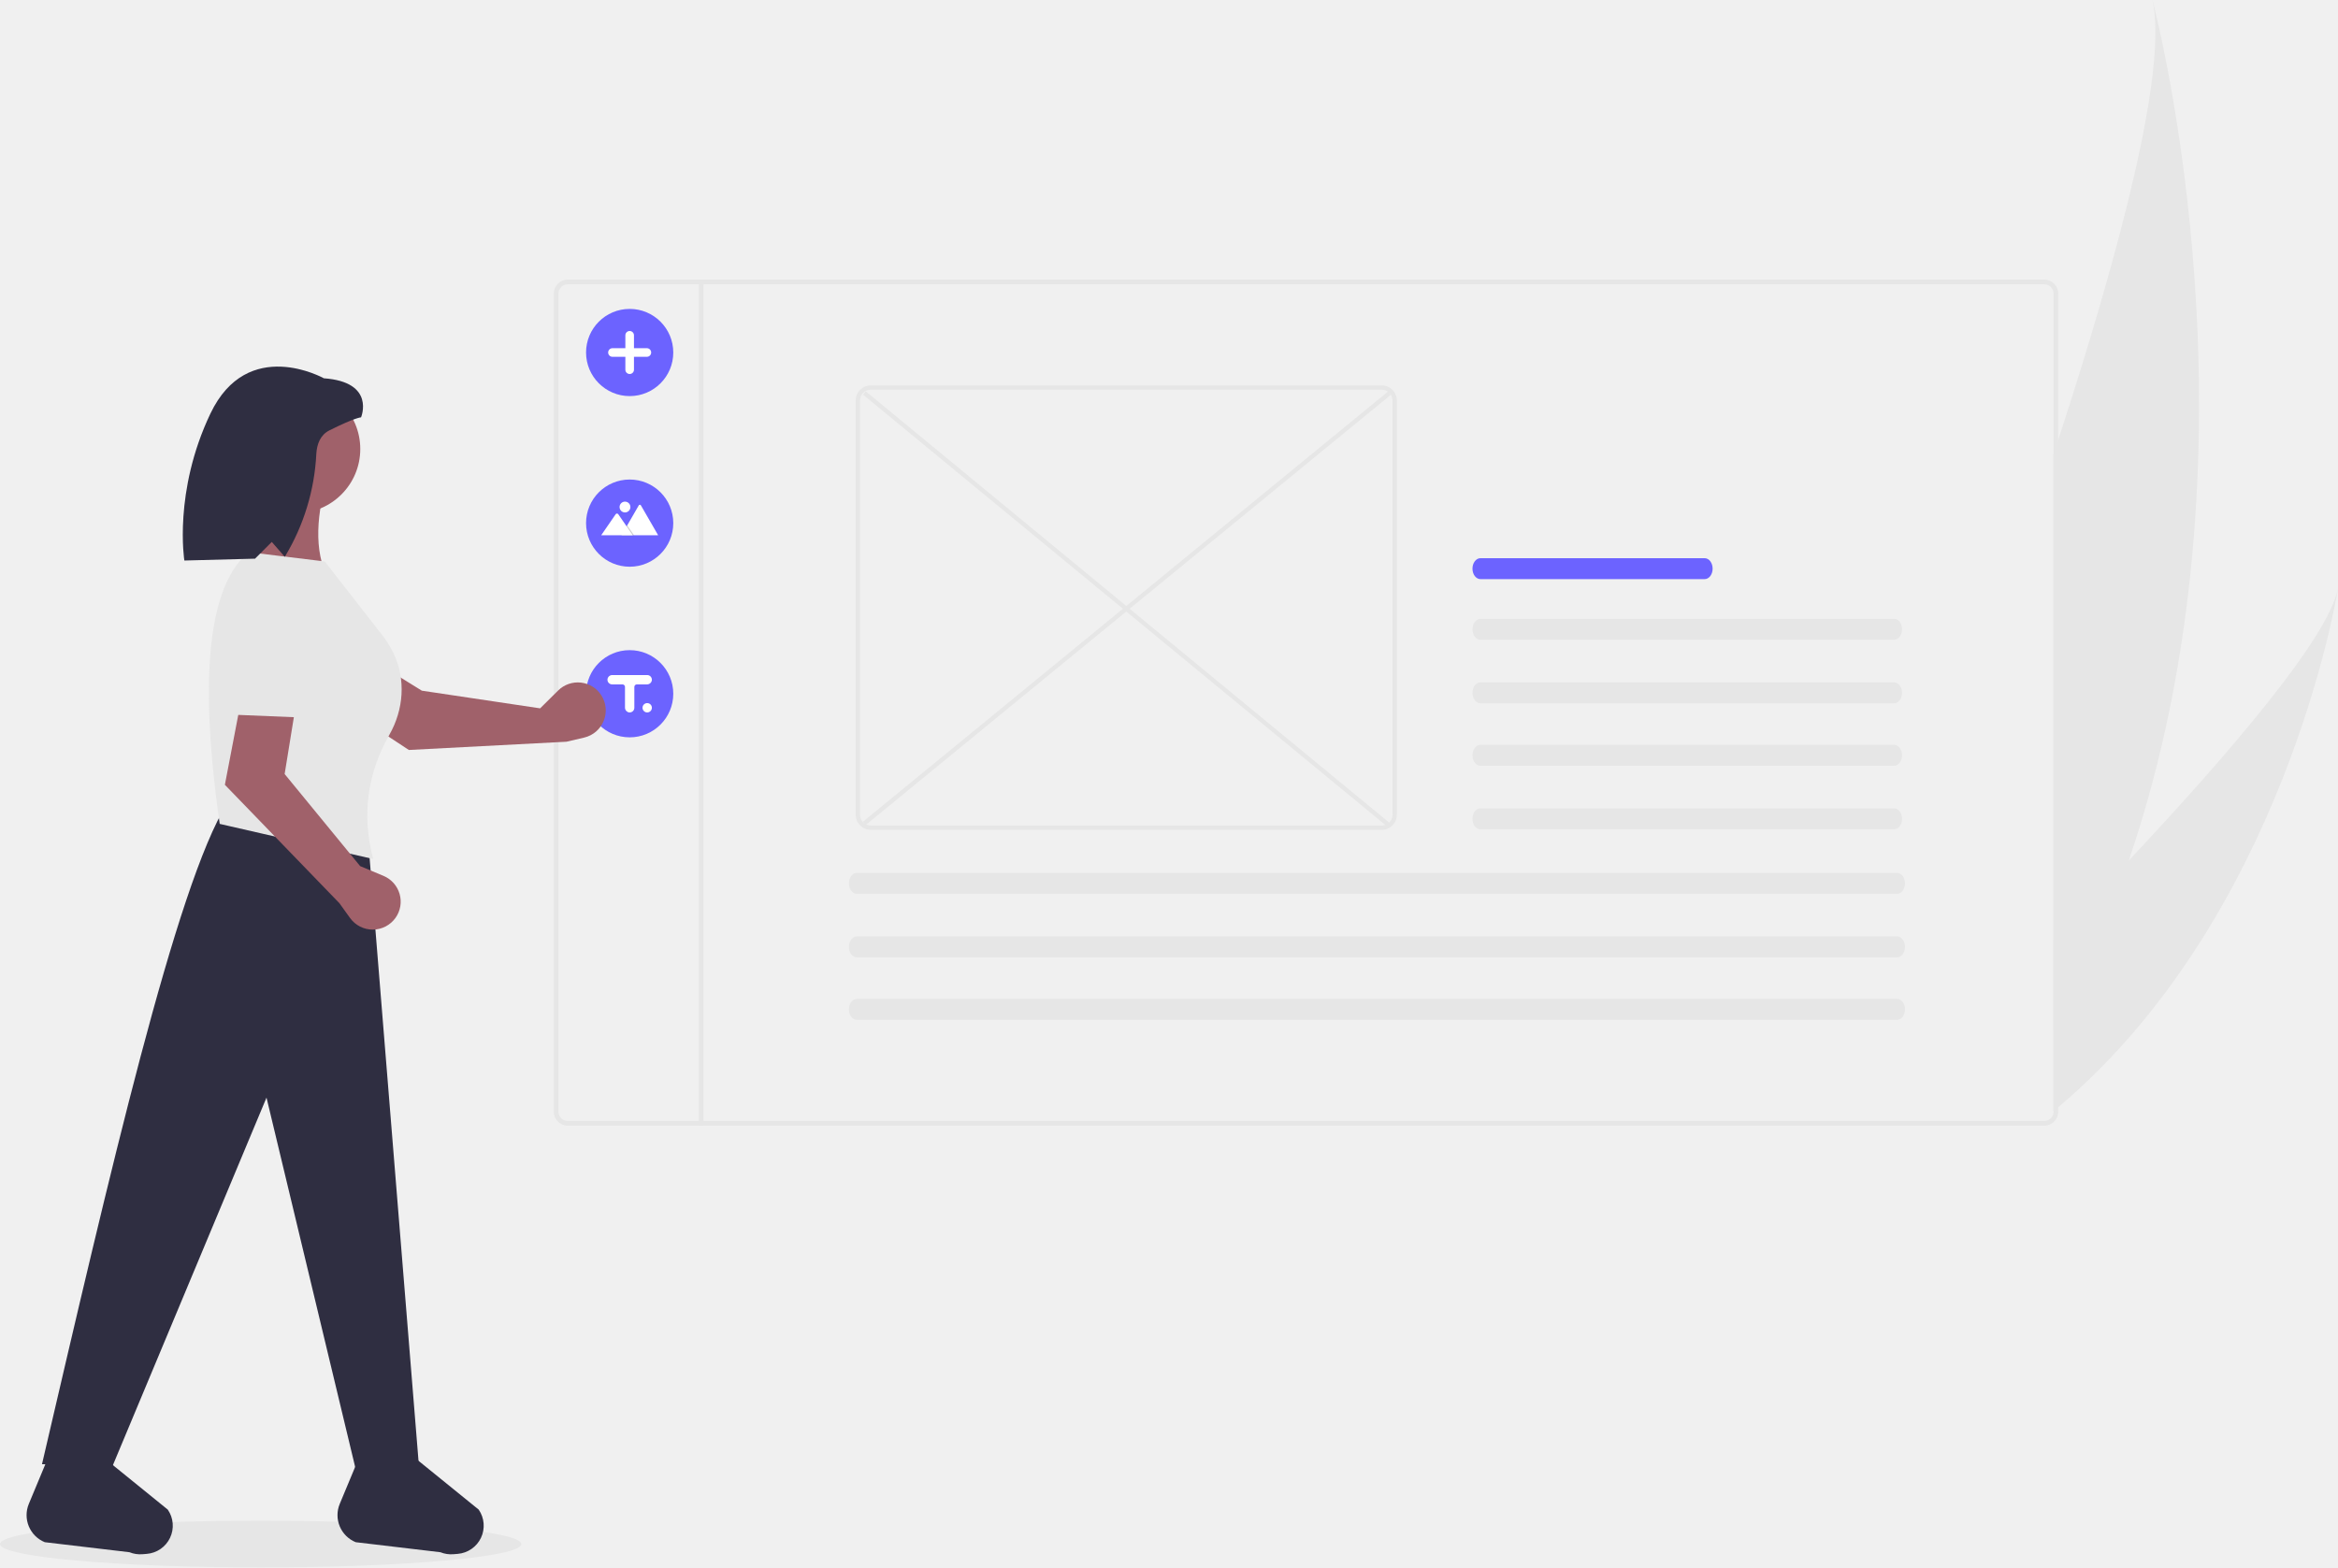
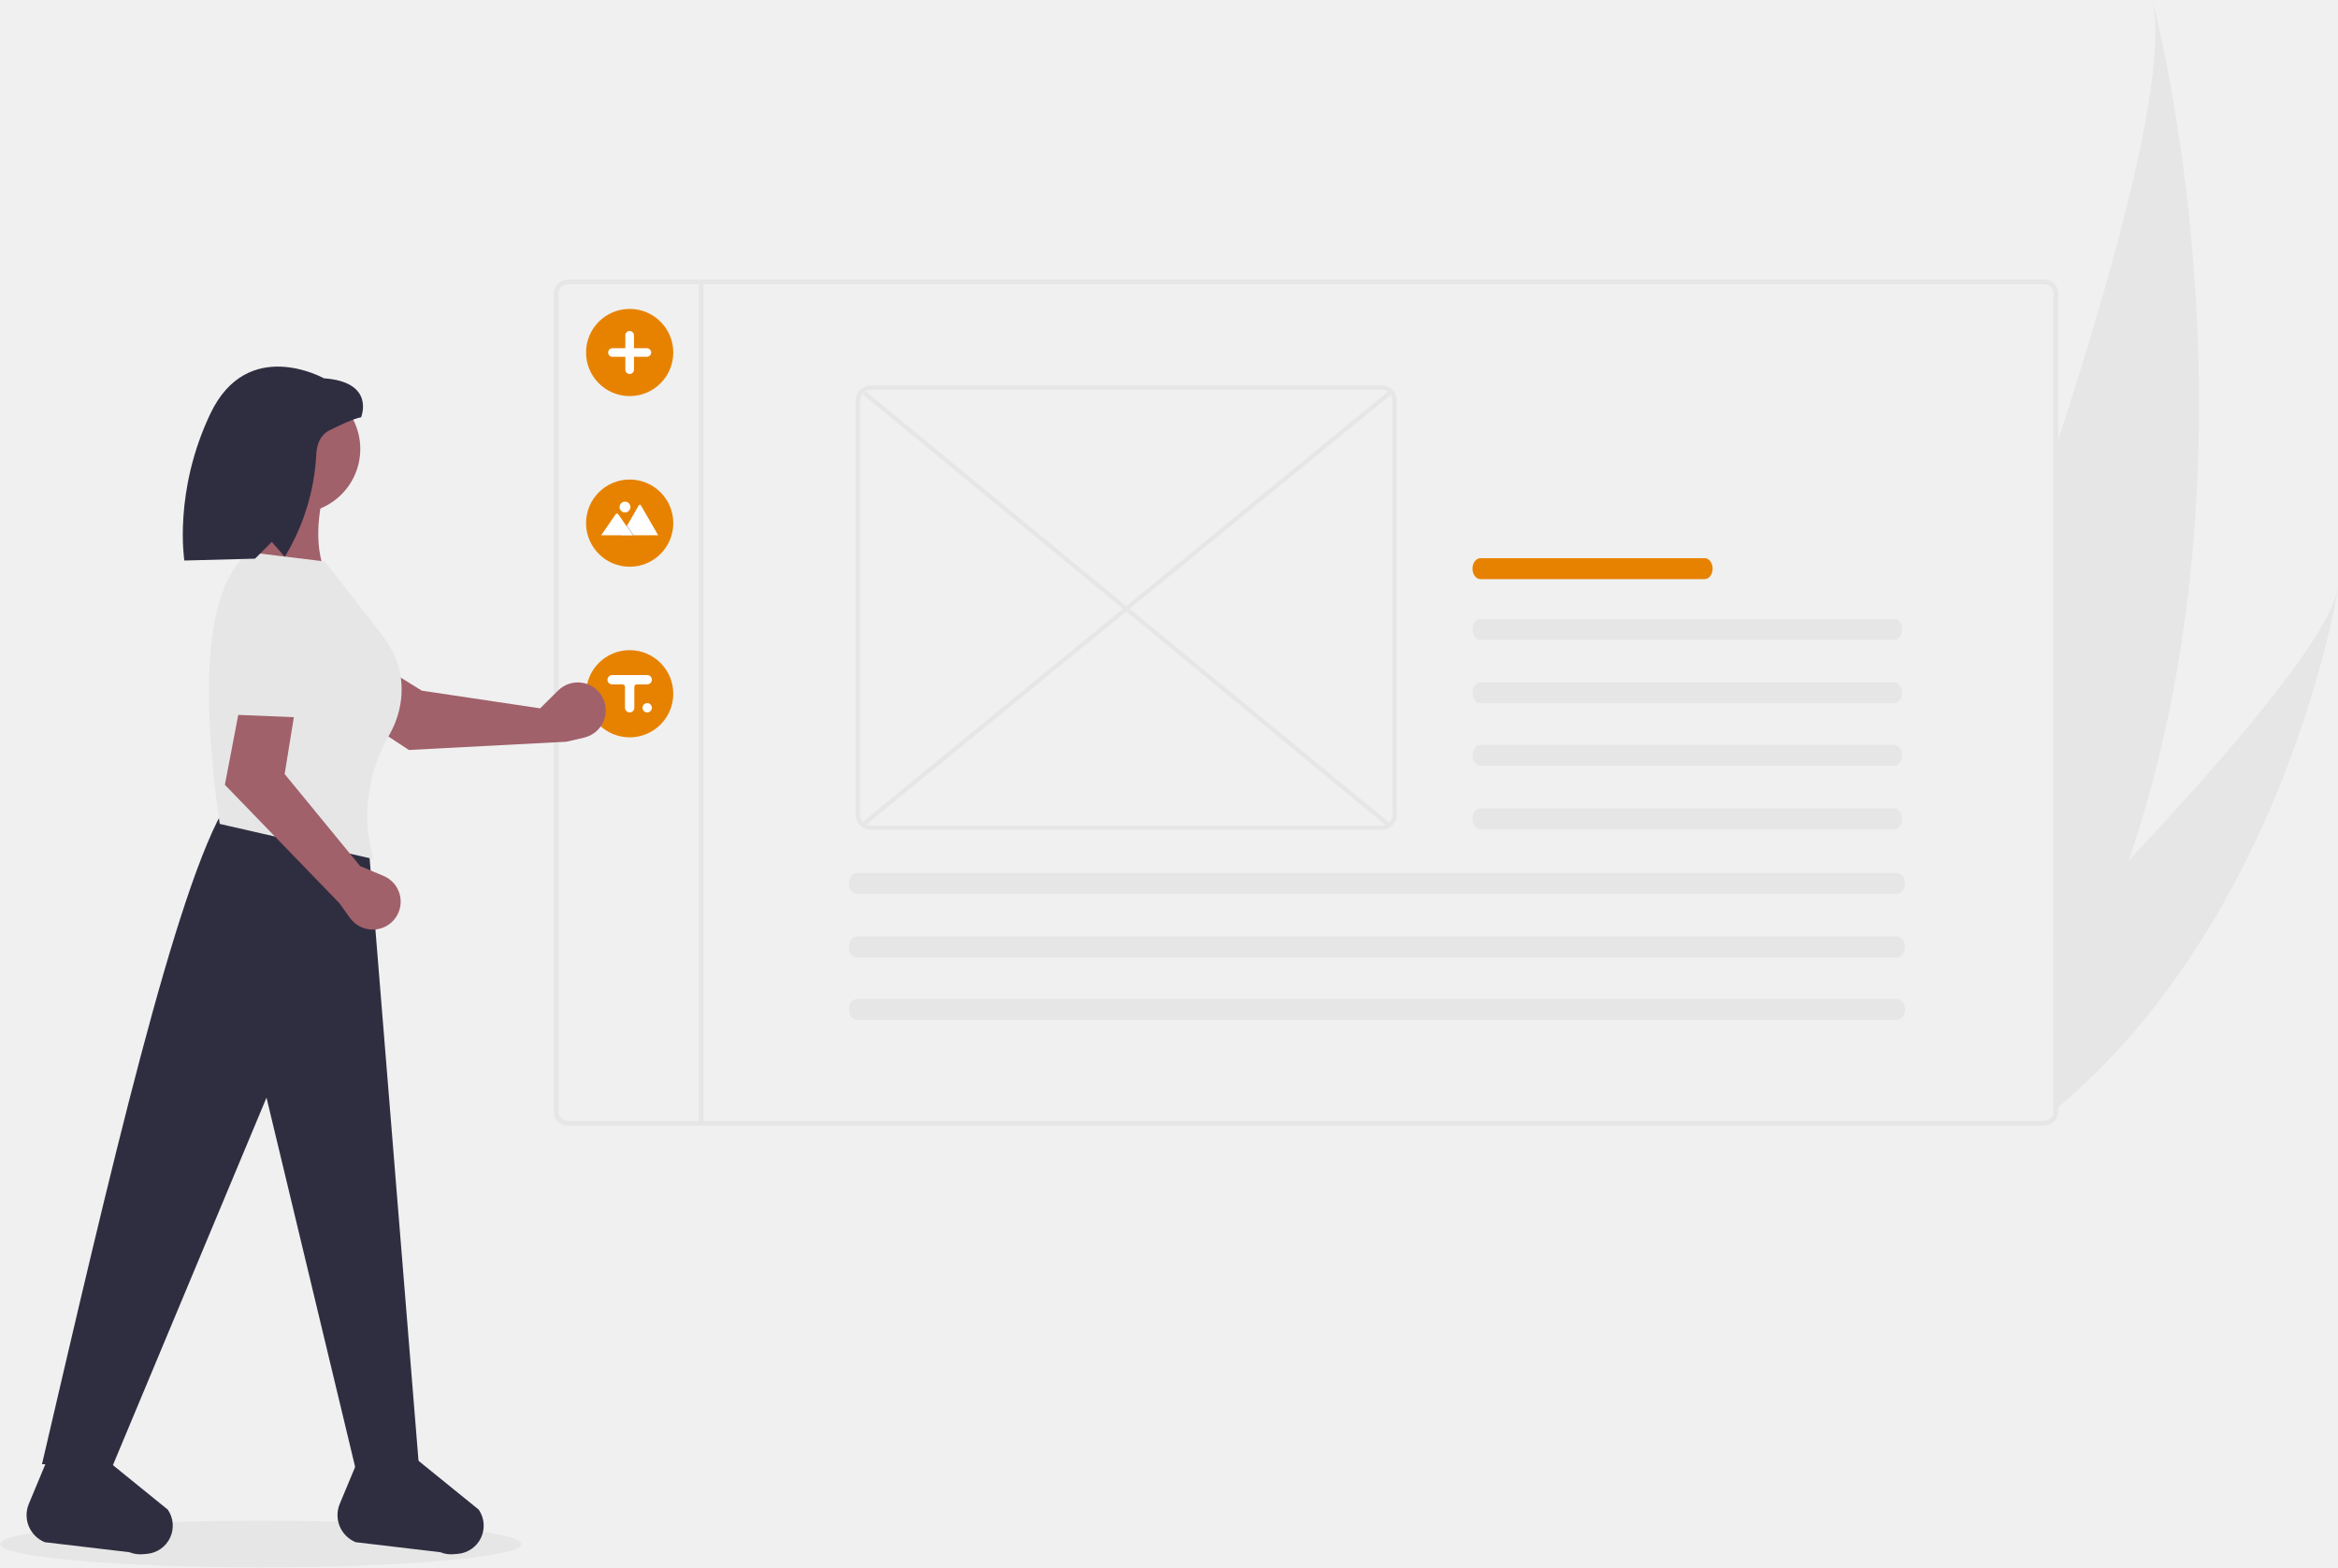
<svg xmlns="http://www.w3.org/2000/svg" id="b8a77818-6ab0-46b3-bde5-d559b2498a42" data-name="Layer 1" width="1000.1" height="670.62" viewBox="0 0 1000.1 670.62">
  <path d="M1010.56,482.85a455.603,455.603,0,0,1-30.18,69.41c-.66,1.22-1.33,2.44-2,3.66V309c.67-2.04,1.34-4.07,2-6.11,26.91-82.58,46.9-159.04,40.29-188.2C1022.61,122.03,1070.48,307.39,1010.56,482.85Z" transform="translate(-99.95001 -114.69)" fill="#e6e6e6" />
  <path d="M1100.05,366.48c-.74,4.64-23.65,140.99-119.67,221.94-.66.57-1.33,1.12-2,1.67V516.41c.66-.68,1.33-1.36,2-2.05,9.84-10.1,20.05-20.73,30.18-31.51C1053.99,436.58,1095.85,387.57,1100.05,366.48Z" transform="translate(-99.95001 -114.69)" fill="#e6e6e6" />
  <ellipse cx="111.5" cy="660.62" rx="111.5" ry="10" fill="#e6e6e6" />
  <path d="M974.38,234.31H342.83a5.998,5.998,0,0,0-6,6v350a5.998,5.998,0,0,0,6,6H974.38a5.998,5.998,0,0,0,6-6v-350A5.998,5.998,0,0,0,974.38,234.31Zm4,356a3.999,3.999,0,0,1-4,4H342.83a3.999,3.999,0,0,1-4-4v-350a3.999,3.999,0,0,1,4-4H974.38a3.999,3.999,0,0,1,4,4Z" transform="translate(-99.95001 -114.69)" fill="#e6e6e6" />
  <rect x="298.89" y="119.62" width="2" height="362" fill="#e6e6e6" />
-   <path d="M350.641,265.508a18.654,18.654,0,1,1,18.654,18.654A18.675,18.675,0,0,1,350.641,265.508Z" transform="translate(-99.95001 -114.69)" fill="#6c63ff" />
-   <path d="M350.641,338.508a18.654,18.654,0,1,1,18.654,18.654A18.675,18.675,0,0,1,350.641,338.508Z" transform="translate(-99.95001 -114.69)" fill="#6c63ff" />
-   <path d="M350.641,411.508a18.654,18.654,0,1,1,18.654,18.654A18.675,18.675,0,0,1,350.641,411.508Z" transform="translate(-99.95001 -114.69)" fill="#6c63ff" />
+   <path d="M350.641,265.508a18.654,18.654,0,1,1,18.654,18.654A18.675,18.675,0,0,1,350.641,265.508Z" transform="translate(-99.95001 -114.69)" fill="#e78200" />
+   <path d="M350.641,338.508a18.654,18.654,0,1,1,18.654,18.654A18.675,18.675,0,0,1,350.641,338.508Z" transform="translate(-99.95001 -114.69)" fill="#e78200" />
+   <path d="M350.641,411.508a18.654,18.654,0,1,1,18.654,18.654A18.675,18.675,0,0,1,350.641,411.508Z" transform="translate(-99.95001 -114.69)" fill="#e78200" />
  <path d="M361.935,263.668h5.52v-5.52a1.84,1.84,0,1,1,3.68,0v5.52h5.52a1.84,1.84,0,0,1,0,3.68h-5.52v5.52a1.84,1.84,0,0,1-3.68,0V267.348h-5.52a1.84,1.84,0,1,1,0-3.68Z" transform="translate(-99.95001 -114.69)" fill="#fff" />
  <path d="M365.806,343.706h15.617a.318.318,0,0,0,.058-.005l-7.386-12.794a.517.517,0,0,0-.9,0l-4.957,8.586-.237.411Z" transform="translate(-99.95001 -114.69)" fill="#fff" />
  <polygon points="265.856 229.016 271.188 229.016 268.57 225.214 268.382 224.94 268.288 224.803 268.05 225.214 265.856 229.016" opacity="0.2" style="isolation:isolate" />
  <path d="M357.11,343.706h13.508l-2.618-3.802-.188-.274-3.411-4.955a.69.69,0,0,0-1.024-.061.615.615,0,0,0-.049.061Z" transform="translate(-99.95001 -114.69)" fill="#fff" />
  <circle cx="267.341" cy="216.934" r="2.314" fill="#fff" />
  <rect x="436.771" y="373.998" width="290.485" height="1.837" transform="translate(-205.7421 339.1264) rotate(-39.33239)" fill="#e6e6e6" />
  <rect x="581.096" y="229.841" width="1.837" height="291.069" transform="translate(-177.7555 471.126) rotate(-50.50975)" fill="#e6e6e6" />
  <path d="M691.032,279.588H472.415a6.437,6.437,0,0,0-6.43,6.43V463.299a6.438,6.438,0,0,0,6.43,6.43H691.032a6.437,6.437,0,0,0,6.43-6.43V286.018a6.437,6.437,0,0,0-6.43-6.43ZM472.415,467.892a4.598,4.598,0,0,1-4.593-4.593V286.018a4.598,4.598,0,0,1,4.593-4.593H691.032a4.598,4.598,0,0,1,4.593,4.593V463.299a4.598,4.598,0,0,1-4.593,4.593Z" transform="translate(-99.95001 -114.69)" fill="#e6e6e6" />
  <g id="b7202e77-47b3-4d88-8d2a-2206841e46b2" data-name="Path 40">
    <path d="M733.164,379.455c-1.88.041-3.38,2.078-3.349,4.551.03,2.416,1.512,4.365,3.349,4.404H910.11c1.88.041,3.43-1.931,3.461-4.404s-1.469-4.511-3.349-4.551q-.056-.001-.112,0Z" transform="translate(-99.95001 -114.69)" fill="#e6e6e6" />
  </g>
-   <path id="bfc1215b-6465-4563-8feb-7e589d2c97b6" data-name="Path 40" d="M733.164,353.512c-1.88.041-3.38,2.078-3.349,4.551.03,2.416,1.512,4.365,3.349,4.404h95.916c1.88.041,3.43-1.931,3.461-4.404s-1.469-4.511-3.349-4.551q-.056-.001-.112,0Z" transform="translate(-99.95001 -114.69)" fill="#6c63ff" />
+   <path id="bfc1215b-6465-4563-8feb-7e589d2c97b6" data-name="Path 40" d="M733.164,353.512c-1.88.041-3.38,2.078-3.349,4.551.03,2.416,1.512,4.365,3.349,4.404h95.916c1.88.041,3.43-1.931,3.461-4.404s-1.469-4.511-3.349-4.551q-.056-.001-.112,0Z" transform="translate(-99.95001 -114.69)" fill="#e78200" />
  <g id="e482ad8c-5b59-4aa3-8d0a-acebf632571d" data-name="Path 40">
    <path d="M733.164,406.634c-1.88.041-3.38,2.078-3.349,4.551.03,2.416,1.512,4.365,3.349,4.404H910.11c1.88.041,3.43-1.931,3.461-4.404s-1.469-4.511-3.349-4.551q-.056-.001-.112,0Z" transform="translate(-99.95001 -114.69)" fill="#e6e6e6" />
  </g>
  <g id="a4240805-a668-4077-939e-34c0ef9642f4" data-name="Path 40">
    <path d="M733.164,433.375c-1.88.041-3.38,2.078-3.349,4.551.03,2.416,1.512,4.365,3.349,4.404H910.11c1.88.041,3.43-1.931,3.461-4.404s-1.469-4.511-3.349-4.551q-.056-.001-.112,0Z" transform="translate(-99.95001 -114.69)" fill="#e6e6e6" />
  </g>
  <g id="ecd3311d-200b-4df1-9e16-2b2cfcf2d576" data-name="Path 40">
    <path d="M733.164,460.554c-1.88.041-3.38,2.078-3.349,4.551.03,2.416,1.512,4.365,3.349,4.404H910.11c1.88.041,3.43-1.931,3.461-4.404s-1.469-4.511-3.349-4.551q-.056-.001-.112,0Z" transform="translate(-99.95001 -114.69)" fill="#e6e6e6" />
  </g>
  <g id="b12ed9b2-cc32-4c4f-a9d5-2d1deb4d0e3e" data-name="Path 40">
    <path d="M466.421,488.156c-1.88.041-3.38,2.078-3.349,4.551.03,2.416,1.512,4.365,3.349,4.404H911.367c1.88.041,3.43-1.931,3.461-4.404s-1.469-4.511-3.349-4.551q-.056-.001-.112,0Z" transform="translate(-99.95001 -114.69)" fill="#e6e6e6" />
  </g>
  <g id="e10bb4bc-6df1-41b6-ac46-84090840b498" data-name="Path 40">
    <path d="M466.421,515.335c-1.88.041-3.38,2.078-3.349,4.551.03,2.416,1.512,4.365,3.349,4.404H911.367c1.88.041,3.43-1.931,3.461-4.404s-1.469-4.511-3.349-4.551q-.056-.001-.112,0Z" transform="translate(-99.95001 -114.69)" fill="#e6e6e6" />
  </g>
  <g id="e3c0a870-6a35-4470-a43f-0902a465f5fb" data-name="Path 40">
    <path d="M466.421,542.076c-1.88.041-3.38,2.078-3.349,4.551.03,2.416,1.512,4.365,3.349,4.404H911.367c1.88.041,3.43-1.931,3.461-4.404s-1.469-4.511-3.349-4.551q-.056-.001-.112,0Z" transform="translate(-99.95001 -114.69)" fill="#e6e6e6" />
  </g>
  <path d="M279.498,746.22l-26.896-.845L213.95,584.31,148.021,742.09l-30.108-.946c28.624-122.863,57.423-247.99,79.198-282.708l60.467,17.504Z" transform="translate(-99.95001 -114.69)" fill="#2f2e41" />
  <path d="M162.725,779.514l-1.867.149a12.101,12.101,0,0,1-5.524-.853L119.11,774.517a12.504,12.504,0,0,1-6.831-16.392L120.118,739.31h25.38L171.716,760.573A12.101,12.101,0,0,1,162.725,779.514Z" transform="translate(-99.95001 -114.69)" fill="#2f2e41" />
  <path d="M295.725,779.514l-1.867.149a12.101,12.101,0,0,1-5.524-.853L252.11,774.517a12.504,12.504,0,0,1-6.831-16.392L253.118,739.31h25.38L304.716,760.573A12.101,12.101,0,0,1,295.725,779.514Z" transform="translate(-99.95001 -114.69)" fill="#2f2e41" />
  <path d="M274.841,435.568l-47.526-31.327,21.969-13.304,31.11,19.254,50.605,7.562,7.693-7.627a11.958,11.958,0,0,1,18.501,2.061l0,0a11.958,11.958,0,0,1-7.359,18.075l-7.592,1.775Z" transform="translate(-99.95001 -114.69)" fill="#a0616a" />
  <path d="M227.557,412.826c-5.308-10.982-14.546-19.989-27.097-27.331l24.669-24.736c11.871,6.693,22.288,17.402,31.97,30.143Z" transform="translate(-99.95001 -114.69)" fill="#e6e6e6" />
  <circle cx="126.63" cy="192.102" r="27.482" fill="#a0616a" />
  <path d="M240.472,362.865l-35.007-8.752c3.127-8.935,1.958-22.355,0-36.599h35.007C235.375,334.138,233.923,350.083,240.472,362.865Z" transform="translate(-99.95001 -114.69)" fill="#a0616a" />
  <path d="M259.567,482.208l-65.639-15.021c-6.94-48.37-8.417-98.855,12.332-116.257l32.621,3.978,24.589,31.538a42.704,42.704,0,0,1,4.861,7.861c5.287,11.074,4.286,24.024-1.789,34.687C257.312,445.199,254.492,462.827,259.567,482.208Z" transform="translate(-99.95001 -114.69)" fill="#e6e6e6" />
  <path d="M196.144,450.462l10.706-55.906,20.711,15.187-5.852,36.115,32.301,39.396,9.994,4.18a11.958,11.958,0,0,1,5.192,17.876l0,0a11.958,11.958,0,0,1-19.515.135l-4.551-6.331Z" transform="translate(-99.95001 -114.69)" fill="#a0616a" />
  <path d="M236.623,383.471c-4.498,11.338-4.883,24.235-1.8,38.445L199.918,420.479c-3.101-13.27-2.26-28.187.575-43.936Z" transform="translate(-99.95001 -114.69)" fill="#e6e6e6" />
  <path d="M238.483,276.539S205.863,258.24,189.95,291.656s-11.139,62.854-11.139,62.854L209.045,353.715l7.161-7.161,5.569,6.365.085-.137A93.839,93.839,0,0,0,235.256,308.904c.253-4.242,1.715-8.138,5.614-10.087,11.139-5.569,13.526-5.569,13.526-5.569S260.761,278.131,238.483,276.539Z" transform="translate(-99.95001 -114.69)" fill="#2f2e41" />
  <path d="M376.796,403.508h-14.893a2.074,2.074,0,0,0-2.08,1.664,2.001,2.001,0,0,0,1.973,2.336h4.431a1.069,1.069,0,0,1,1.069,1.069v8.824a2.074,2.074,0,0,0,1.664,2.08,2.001,2.001,0,0,0,2.336-1.973v-8.931a1.069,1.069,0,0,1,1.069-1.069h4.324a2.074,2.074,0,0,0,2.08-1.664A2.001,2.001,0,0,0,376.796,403.508Z" transform="translate(-99.95001 -114.69)" fill="#fff" />
  <circle cx="276.846" cy="302.818" r="2" fill="#fff" />
</svg>
